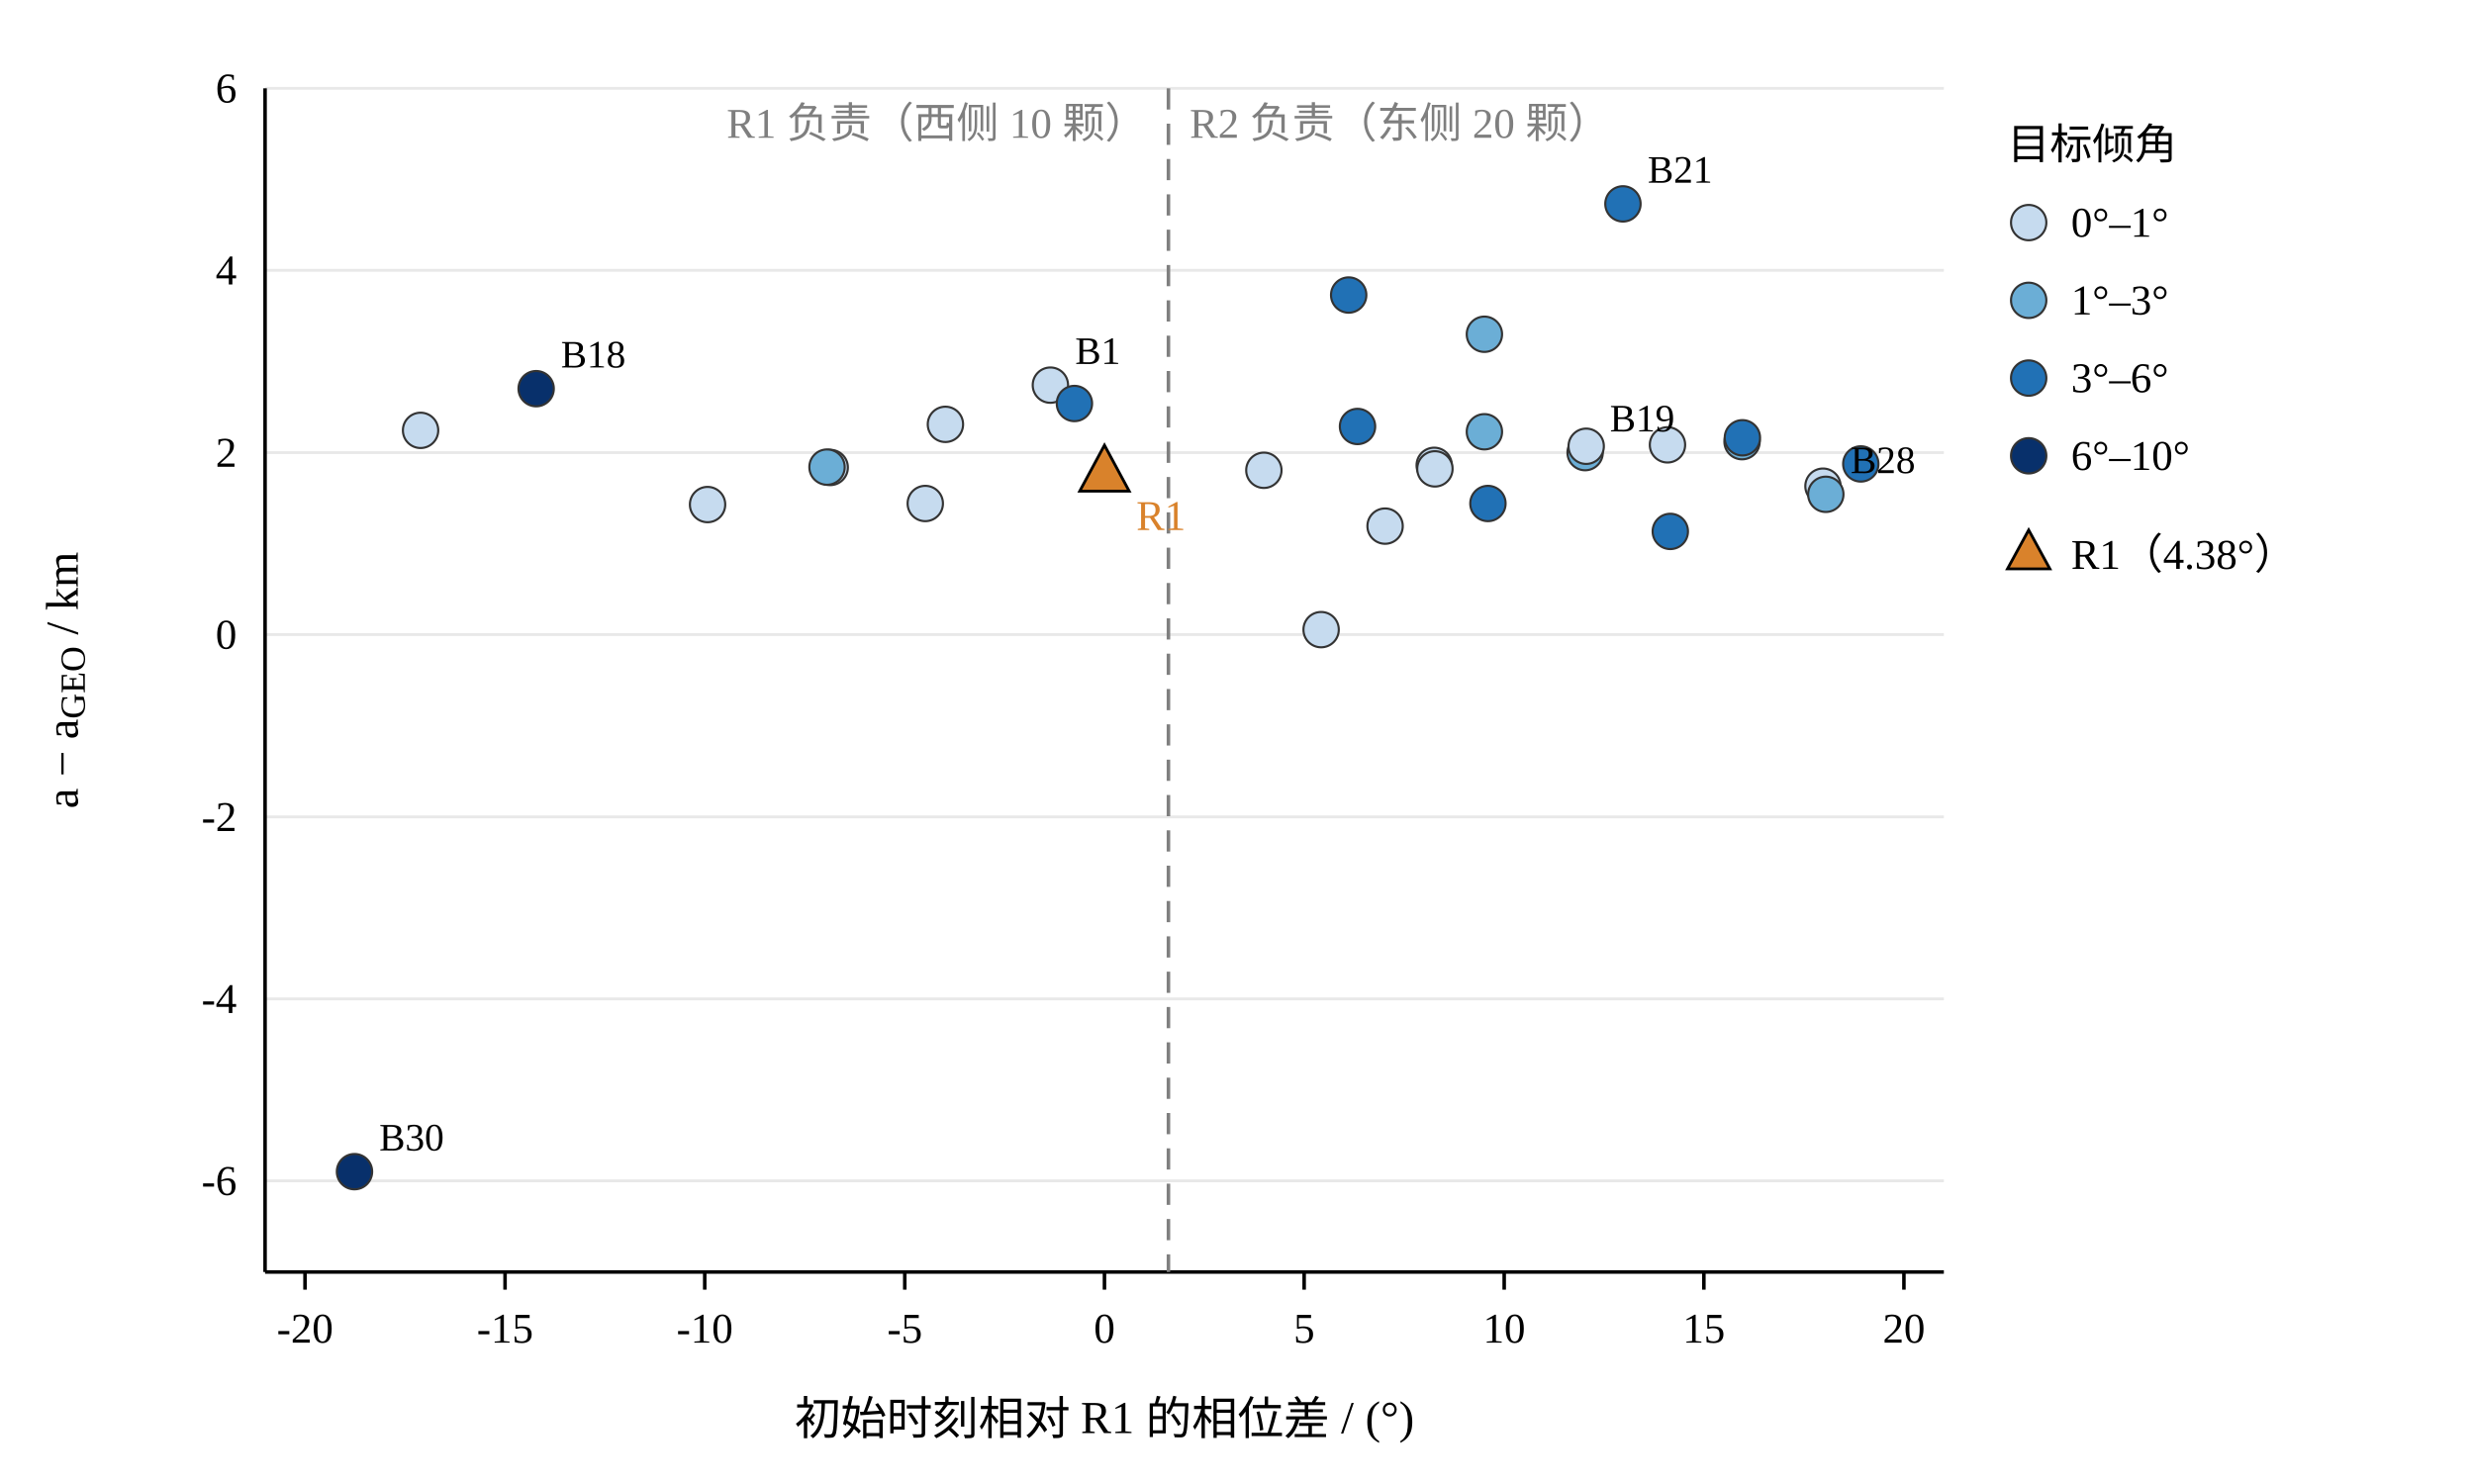
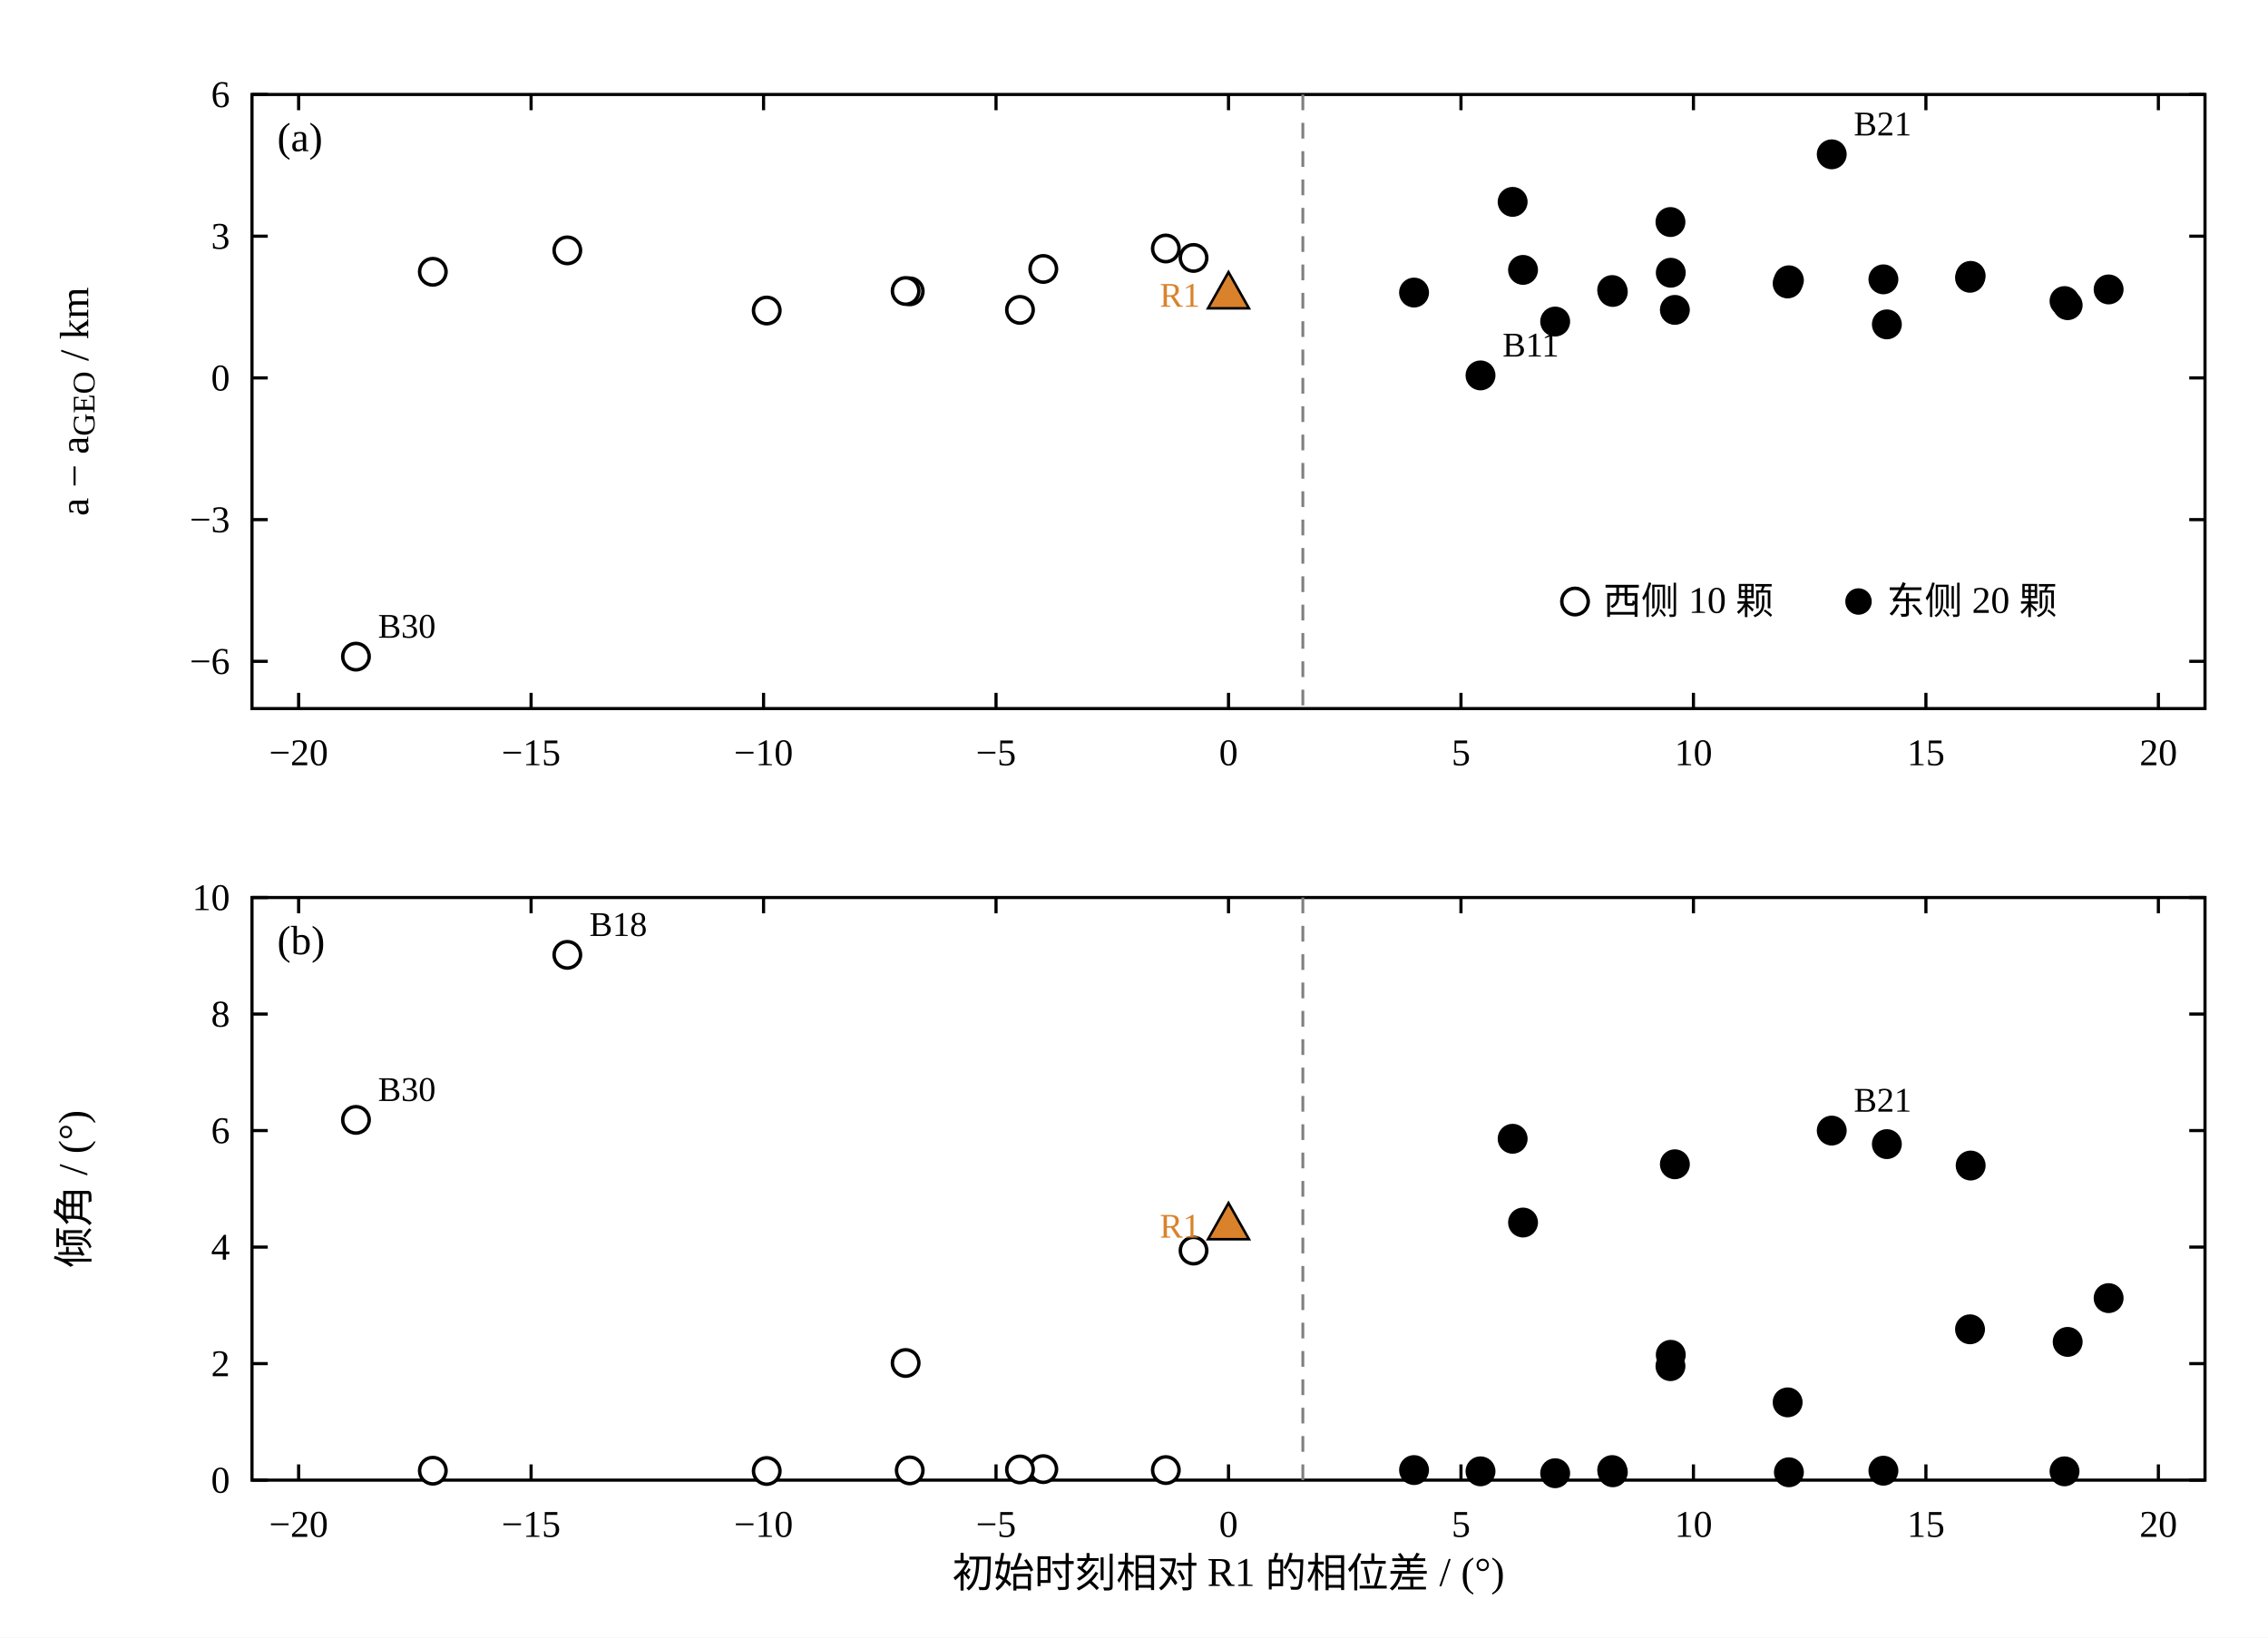
- <svg xmlns="http://www.w3.org/2000/svg" width="700" height="420" viewBox="0 0 700 420">
-   <rect x="0" y="0" width="700" height="420" fill="#FFFFFF" />
-   <line x1="75.0" y1="334.2" x2="550.0" y2="334.2" stroke="#E8E8E8" stroke-width="0.8" />
-   <text x="67.0" y="338.2" font-family="SimSun, Times New Roman" font-size="12" text-anchor="end" fill="#000000">-6</text>
-   <line x1="75.0" y1="282.7" x2="550.0" y2="282.7" stroke="#E8E8E8" stroke-width="0.8" />
-   <text x="67.0" y="286.7" font-family="SimSun, Times New Roman" font-size="12" text-anchor="end" fill="#000000">-4</text>
-   <line x1="75.0" y1="231.2" x2="550.0" y2="231.2" stroke="#E8E8E8" stroke-width="0.8" />
-   <text x="67.0" y="235.2" font-family="SimSun, Times New Roman" font-size="12" text-anchor="end" fill="#000000">-2</text>
-   <line x1="75.0" y1="179.6" x2="550.0" y2="179.6" stroke="#E8E8E8" stroke-width="0.8" />
-   <text x="67.0" y="183.6" font-family="SimSun, Times New Roman" font-size="12" text-anchor="end" fill="#000000">0</text>
-   <line x1="75.0" y1="128.1" x2="550.0" y2="128.1" stroke="#E8E8E8" stroke-width="0.8" />
-   <text x="67.0" y="132.1" font-family="SimSun, Times New Roman" font-size="12" text-anchor="end" fill="#000000">2</text>
-   <line x1="75.0" y1="76.5" x2="550.0" y2="76.5" stroke="#E8E8E8" stroke-width="0.8" />
-   <text x="67.0" y="80.5" font-family="SimSun, Times New Roman" font-size="12" text-anchor="end" fill="#000000">4</text>
-   <line x1="75.0" y1="25.0" x2="550.0" y2="25.0" stroke="#E8E8E8" stroke-width="0.8" />
-   <text x="67.0" y="29.0" font-family="SimSun, Times New Roman" font-size="12" text-anchor="end" fill="#000000">6</text>
-   <line x1="86.3" y1="360.0" x2="86.3" y2="365.0" stroke="#000000" stroke-width="1.0" />
-   <text x="86.3" y="380.0" font-family="SimSun, Times New Roman" font-size="12" text-anchor="middle" fill="#000000">-20</text>
-   <line x1="142.9" y1="360.0" x2="142.9" y2="365.0" stroke="#000000" stroke-width="1.0" />
-   <text x="142.9" y="380.0" font-family="SimSun, Times New Roman" font-size="12" text-anchor="middle" fill="#000000">-15</text>
-   <line x1="199.4" y1="360.0" x2="199.4" y2="365.0" stroke="#000000" stroke-width="1.0" />
-   <text x="199.4" y="380.0" font-family="SimSun, Times New Roman" font-size="12" text-anchor="middle" fill="#000000">-10</text>
-   <line x1="256.0" y1="360.0" x2="256.0" y2="365.0" stroke="#000000" stroke-width="1.0" />
-   <text x="256.0" y="380.0" font-family="SimSun, Times New Roman" font-size="12" text-anchor="middle" fill="#000000">-5</text>
-   <line x1="312.5" y1="360.0" x2="312.5" y2="365.0" stroke="#000000" stroke-width="1.0" />
-   <text x="312.5" y="380.0" font-family="SimSun, Times New Roman" font-size="12" text-anchor="middle" fill="#000000">0</text>
-   <line x1="369.0" y1="360.0" x2="369.0" y2="365.0" stroke="#000000" stroke-width="1.0" />
-   <text x="369.0" y="380.0" font-family="SimSun, Times New Roman" font-size="12" text-anchor="middle" fill="#000000">5</text>
-   <line x1="425.6" y1="360.0" x2="425.6" y2="365.0" stroke="#000000" stroke-width="1.0" />
-   <text x="425.6" y="380.0" font-family="SimSun, Times New Roman" font-size="12" text-anchor="middle" fill="#000000">10</text>
-   <line x1="482.1" y1="360.0" x2="482.1" y2="365.0" stroke="#000000" stroke-width="1.0" />
-   <text x="482.1" y="380.0" font-family="SimSun, Times New Roman" font-size="12" text-anchor="middle" fill="#000000">15</text>
-   <line x1="538.7" y1="360.0" x2="538.7" y2="365.0" stroke="#000000" stroke-width="1.0" />
-   <text x="538.7" y="380.0" font-family="SimSun, Times New Roman" font-size="12" text-anchor="middle" fill="#000000">20</text>
-   <line x1="75.0" y1="360.0" x2="550.0" y2="360.0" stroke="#000000" stroke-width="1.0" />
-   <line x1="75.0" y1="25.0" x2="75.0" y2="360.0" stroke="#000000" stroke-width="1.0" />
-   <line x1="330.6" y1="25.0" x2="330.6" y2="360.0" stroke="#7F7F7F" stroke-width="1.0" stroke-dasharray="6,4" />
-   <text x="324.6" y="39.0" font-family="SimSun, Times New Roman" font-size="12" text-anchor="end" fill="#7F7F7F">R1 负责（西侧 10 颗）</text>
-   <text x="336.6" y="39.0" font-family="SimSun, Times New Roman" font-size="12" text-anchor="start" fill="#7F7F7F">R2 负责（东侧 20 颗）</text>
-   <circle cx="297.2" cy="109.0" r="5" fill="#C6DBEF" stroke="#333333" stroke-width="0.6" />
-   <circle cx="304.0" cy="114.2" r="5" fill="#2171B5" stroke="#333333" stroke-width="0.6" />
-   <circle cx="267.5" cy="120.1" r="5" fill="#C6DBEF" stroke="#333333" stroke-width="0.6" />
-   <circle cx="357.6" cy="133.1" r="5" fill="#C6DBEF" stroke="#333333" stroke-width="0.6" />
-   <circle cx="261.8" cy="142.5" r="5" fill="#C6DBEF" stroke="#333333" stroke-width="0.6" />
-   <circle cx="381.6" cy="83.5" r="5" fill="#2171B5" stroke="#333333" stroke-width="0.6" />
-   <circle cx="384.1" cy="120.7" r="5" fill="#2171B5" stroke="#333333" stroke-width="0.6" />
-   <circle cx="234.9" cy="132.3" r="5" fill="#C6DBEF" stroke="#333333" stroke-width="0.6" />
-   <circle cx="234.0" cy="132.2" r="5" fill="#6BAED6" stroke="#333333" stroke-width="0.6" />
-   <circle cx="391.9" cy="148.9" r="5" fill="#C6DBEF" stroke="#333333" stroke-width="0.6" />
-   <circle cx="373.8" cy="178.2" r="5" fill="#C6DBEF" stroke="#333333" stroke-width="0.6" />
-   <circle cx="405.8" cy="131.7" r="5" fill="#C6DBEF" stroke="#333333" stroke-width="0.6" />
-   <circle cx="406.0" cy="132.7" r="5" fill="#C6DBEF" stroke="#333333" stroke-width="0.6" />
-   <circle cx="420.0" cy="122.2" r="5" fill="#6BAED6" stroke="#333333" stroke-width="0.6" />
-   <circle cx="420.0" cy="94.6" r="5" fill="#6BAED6" stroke="#333333" stroke-width="0.6" />
-   <circle cx="421.0" cy="142.5" r="5" fill="#2171B5" stroke="#333333" stroke-width="0.6" />
-   <circle cx="200.2" cy="142.8" r="5" fill="#C6DBEF" stroke="#333333" stroke-width="0.6" />
-   <circle cx="151.7" cy="110.0" r="5" fill="#08306B" stroke="#333333" stroke-width="0.6" />
-   <circle cx="448.5" cy="128.1" r="5" fill="#6BAED6" stroke="#333333" stroke-width="0.6" />
-   <circle cx="448.8" cy="126.3" r="5" fill="#C6DBEF" stroke="#333333" stroke-width="0.6" />
-   <circle cx="459.2" cy="57.7" r="5" fill="#2171B5" stroke="#333333" stroke-width="0.6" />
-   <circle cx="472.6" cy="150.4" r="5" fill="#2171B5" stroke="#333333" stroke-width="0.6" />
-   <circle cx="471.8" cy="125.9" r="5" fill="#C6DBEF" stroke="#333333" stroke-width="0.6" />
-   <circle cx="492.9" cy="125.0" r="5" fill="#6BAED6" stroke="#333333" stroke-width="0.6" />
-   <circle cx="493.0" cy="123.9" r="5" fill="#2171B5" stroke="#333333" stroke-width="0.6" />
-   <circle cx="119.0" cy="121.8" r="5" fill="#C6DBEF" stroke="#333333" stroke-width="0.6" />
-   <circle cx="515.8" cy="137.6" r="5" fill="#C6DBEF" stroke="#333333" stroke-width="0.6" />
-   <circle cx="516.6" cy="139.9" r="5" fill="#6BAED6" stroke="#333333" stroke-width="0.6" />
-   <circle cx="526.5" cy="131.3" r="5" fill="#2171B5" stroke="#333333" stroke-width="0.6" />
-   <circle cx="100.3" cy="331.6" r="5" fill="#08306B" stroke="#333333" stroke-width="0.6" />
-   <text x="107.3" y="325.6" font-family="SimSun, Times New Roman" font-size="11" text-anchor="start" fill="#000000">B30</text>
-   <text x="466.2" y="51.7" font-family="SimSun, Times New Roman" font-size="11" text-anchor="start" fill="#000000">B21</text>
-   <text x="455.5" y="122.1" font-family="SimSun, Times New Roman" font-size="11" text-anchor="start" fill="#000000">B19</text>
-   <text x="304.2" y="103.0" font-family="SimSun, Times New Roman" font-size="11" text-anchor="start" fill="#000000">B1</text>
-   <text x="523.6" y="133.9" font-family="SimSun, Times New Roman" font-size="11" text-anchor="start" fill="#000000">B28</text>
-   <text x="158.7" y="104.0" font-family="SimSun, Times New Roman" font-size="11" text-anchor="start" fill="#000000">B18</text>
-   <polygon points="312.5,126.0 319.5,139.0 305.5,139.0" fill="#D9822B" stroke="#000000" stroke-width="0.8" />
-   <text x="321.5" y="150.0" font-family="SimSun, Times New Roman" font-size="12" text-anchor="start" fill="#D9822B">R1</text>
-   <text x="568.0" y="45.0" font-family="SimSun, Times New Roman" font-size="12" text-anchor="start" fill="#000000">目标倾角</text>
-   <circle cx="574" cy="63" r="5" fill="#C6DBEF" stroke="#333333" stroke-width="0.6" />
-   <text x="586.0" y="67.0" font-family="SimSun, Times New Roman" font-size="12" text-anchor="start" fill="#000000">0°–1°</text>
-   <circle cx="574" cy="85" r="5" fill="#6BAED6" stroke="#333333" stroke-width="0.6" />
-   <text x="586.0" y="89.0" font-family="SimSun, Times New Roman" font-size="12" text-anchor="start" fill="#000000">1°–3°</text>
-   <circle cx="574" cy="107" r="5" fill="#2171B5" stroke="#333333" stroke-width="0.6" />
-   <text x="586.0" y="111.0" font-family="SimSun, Times New Roman" font-size="12" text-anchor="start" fill="#000000">3°–6°</text>
-   <circle cx="574" cy="129" r="5" fill="#08306B" stroke="#333333" stroke-width="0.6" />
-   <text x="586.0" y="133.0" font-family="SimSun, Times New Roman" font-size="12" text-anchor="start" fill="#000000">6°–10°</text>
-   <polygon points="574.0,150.0 580.0,161.0 568.0,161.0" fill="#D9822B" stroke="#000000" stroke-width="0.8" />
-   <text x="586.0" y="161.0" font-family="SimSun, Times New Roman" font-size="12" text-anchor="start" fill="#000000">R1（4.38°）</text>
-   <text x="312.5" y="406.0" font-family="SimSun, Times New Roman" font-size="13" text-anchor="middle" fill="#000000">初始时刻相对 R1 的相位差 / (°)</text>
-   <text x="22" y="192.5" font-family="SimSun, Times New Roman" font-size="13" text-anchor="middle" transform="rotate(-90 22 192.5)">a − a<tspan baseline-shift="sub" font-size="10">GEO</tspan> / km</text>
+ <svg xmlns="http://www.w3.org/2000/svg" width="720" height="520" viewBox="0 0 720 520">
+   <rect x="0" y="0" width="720" height="520" fill="#FFFFFF" />
+   <rect x="80" y="30" width="620" height="195" fill="none" stroke="#000000" stroke-width="1" />
+   <line x1="80.0" y1="210.0" x2="85.0" y2="210.0" stroke="#000000" stroke-width="1.0" />
+   <line x1="700.0" y1="210.0" x2="695.0" y2="210.0" stroke="#000000" stroke-width="1.0" />
+   <text x="73.0" y="214.0" font-family="SimSun, Times New Roman" font-size="12" text-anchor="end" fill="#000000">−6</text>
+   <line x1="80.0" y1="165.0" x2="85.0" y2="165.0" stroke="#000000" stroke-width="1.0" />
+   <line x1="700.0" y1="165.0" x2="695.0" y2="165.0" stroke="#000000" stroke-width="1.0" />
+   <text x="73.0" y="169.0" font-family="SimSun, Times New Roman" font-size="12" text-anchor="end" fill="#000000">−3</text>
+   <line x1="80.0" y1="120.0" x2="85.0" y2="120.0" stroke="#000000" stroke-width="1.0" />
+   <line x1="700.0" y1="120.0" x2="695.0" y2="120.0" stroke="#000000" stroke-width="1.0" />
+   <text x="73.0" y="124.0" font-family="SimSun, Times New Roman" font-size="12" text-anchor="end" fill="#000000">0</text>
+   <line x1="80.0" y1="75.0" x2="85.0" y2="75.0" stroke="#000000" stroke-width="1.0" />
+   <line x1="700.0" y1="75.0" x2="695.0" y2="75.0" stroke="#000000" stroke-width="1.0" />
+   <text x="73.0" y="79.0" font-family="SimSun, Times New Roman" font-size="12" text-anchor="end" fill="#000000">3</text>
+   <line x1="80.0" y1="30.0" x2="85.0" y2="30.0" stroke="#000000" stroke-width="1.0" />
+   <line x1="700.0" y1="30.0" x2="695.0" y2="30.0" stroke="#000000" stroke-width="1.0" />
+   <text x="73.0" y="34.0" font-family="SimSun, Times New Roman" font-size="12" text-anchor="end" fill="#000000">6</text>
+   <line x1="94.8" y1="225.0" x2="94.8" y2="220.0" stroke="#000000" stroke-width="1.0" />
+   <line x1="94.8" y1="30.0" x2="94.8" y2="35.0" stroke="#000000" stroke-width="1.0" />
+   <text x="94.8" y="243.0" font-family="SimSun, Times New Roman" font-size="12" text-anchor="middle" fill="#000000">−20</text>
+   <line x1="168.6" y1="225.0" x2="168.6" y2="220.0" stroke="#000000" stroke-width="1.0" />
+   <line x1="168.6" y1="30.0" x2="168.6" y2="35.0" stroke="#000000" stroke-width="1.0" />
+   <text x="168.6" y="243.0" font-family="SimSun, Times New Roman" font-size="12" text-anchor="middle" fill="#000000">−15</text>
+   <line x1="242.4" y1="225.0" x2="242.4" y2="220.0" stroke="#000000" stroke-width="1.0" />
+   <line x1="242.4" y1="30.0" x2="242.4" y2="35.0" stroke="#000000" stroke-width="1.0" />
+   <text x="242.4" y="243.0" font-family="SimSun, Times New Roman" font-size="12" text-anchor="middle" fill="#000000">−10</text>
+   <line x1="316.2" y1="225.0" x2="316.2" y2="220.0" stroke="#000000" stroke-width="1.0" />
+   <line x1="316.2" y1="30.0" x2="316.2" y2="35.0" stroke="#000000" stroke-width="1.0" />
+   <text x="316.2" y="243.0" font-family="SimSun, Times New Roman" font-size="12" text-anchor="middle" fill="#000000">−5</text>
+   <line x1="390.0" y1="225.0" x2="390.0" y2="220.0" stroke="#000000" stroke-width="1.0" />
+   <line x1="390.0" y1="30.0" x2="390.0" y2="35.0" stroke="#000000" stroke-width="1.0" />
+   <text x="390.0" y="243.0" font-family="SimSun, Times New Roman" font-size="12" text-anchor="middle" fill="#000000">0</text>
+   <line x1="463.8" y1="225.0" x2="463.8" y2="220.0" stroke="#000000" stroke-width="1.0" />
+   <line x1="463.8" y1="30.0" x2="463.8" y2="35.0" stroke="#000000" stroke-width="1.0" />
+   <text x="463.8" y="243.0" font-family="SimSun, Times New Roman" font-size="12" text-anchor="middle" fill="#000000">5</text>
+   <line x1="537.6" y1="225.0" x2="537.6" y2="220.0" stroke="#000000" stroke-width="1.0" />
+   <line x1="537.6" y1="30.0" x2="537.6" y2="35.0" stroke="#000000" stroke-width="1.0" />
+   <text x="537.6" y="243.0" font-family="SimSun, Times New Roman" font-size="12" text-anchor="middle" fill="#000000">10</text>
+   <line x1="611.4" y1="225.0" x2="611.4" y2="220.0" stroke="#000000" stroke-width="1.0" />
+   <line x1="611.4" y1="30.0" x2="611.4" y2="35.0" stroke="#000000" stroke-width="1.0" />
+   <text x="611.4" y="243.0" font-family="SimSun, Times New Roman" font-size="12" text-anchor="middle" fill="#000000">15</text>
+   <line x1="685.2" y1="225.0" x2="685.2" y2="220.0" stroke="#000000" stroke-width="1.0" />
+   <line x1="685.2" y1="30.0" x2="685.2" y2="35.0" stroke="#000000" stroke-width="1.0" />
+   <text x="685.2" y="243.0" font-family="SimSun, Times New Roman" font-size="12" text-anchor="middle" fill="#000000">20</text>
+   <line x1="413.6" y1="30.0" x2="413.6" y2="225.0" stroke="#7F7F7F" stroke-width="0.9" stroke-dasharray="5,4" />
+   <circle cx="370.1" cy="78.9" r="4.2" fill="#FFFFFF" stroke="#000000" stroke-width="1.1" />
+   <circle cx="378.9" cy="81.9" r="4.2" fill="#FFFFFF" stroke="#000000" stroke-width="1.1" />
+   <circle cx="331.2" cy="85.4" r="4.2" fill="#FFFFFF" stroke="#000000" stroke-width="1.1" />
+   <circle cx="448.9" cy="92.9" r="4.2" fill="#000000" stroke="#000000" stroke-width="1.1" />
+   <circle cx="323.8" cy="98.4" r="4.2" fill="#FFFFFF" stroke="#000000" stroke-width="1.1" />
+   <circle cx="480.2" cy="64.1" r="4.2" fill="#000000" stroke="#000000" stroke-width="1.1" />
+   <circle cx="483.5" cy="85.7" r="4.2" fill="#000000" stroke="#000000" stroke-width="1.1" />
+   <circle cx="288.8" cy="92.5" r="4.2" fill="#FFFFFF" stroke="#000000" stroke-width="1.1" />
+   <circle cx="287.5" cy="92.4" r="4.2" fill="#FFFFFF" stroke="#000000" stroke-width="1.1" />
+   <circle cx="493.7" cy="102.1" r="4.2" fill="#000000" stroke="#000000" stroke-width="1.1" />
+   <circle cx="470.0" cy="119.2" r="4.2" fill="#000000" stroke="#000000" stroke-width="1.1" />
+   <text x="477.0" y="113.2" font-family="SimSun, Times New Roman" font-size="11" text-anchor="start" fill="#000000">B11</text>
+   <circle cx="511.8" cy="92.1" r="4.2" fill="#000000" stroke="#000000" stroke-width="1.1" />
+   <circle cx="512.0" cy="92.7" r="4.2" fill="#000000" stroke="#000000" stroke-width="1.1" />
+   <circle cx="530.4" cy="86.6" r="4.2" fill="#000000" stroke="#000000" stroke-width="1.1" />
+   <circle cx="530.3" cy="70.5" r="4.2" fill="#000000" stroke="#000000" stroke-width="1.1" />
+   <circle cx="531.7" cy="98.4" r="4.2" fill="#000000" stroke="#000000" stroke-width="1.1" />
+   <circle cx="243.4" cy="98.6" r="4.2" fill="#FFFFFF" stroke="#000000" stroke-width="1.1" />
+   <circle cx="180.1" cy="79.5" r="4.2" fill="#FFFFFF" stroke="#000000" stroke-width="1.1" />
+   <circle cx="567.5" cy="90.0" r="4.2" fill="#000000" stroke="#000000" stroke-width="1.1" />
+   <circle cx="567.9" cy="89.0" r="4.2" fill="#000000" stroke="#000000" stroke-width="1.1" />
+   <circle cx="581.5" cy="49.0" r="4.2" fill="#000000" stroke="#000000" stroke-width="1.1" />
+   <text x="588.5" y="43.0" font-family="SimSun, Times New Roman" font-size="11" text-anchor="start" fill="#000000">B21</text>
+   <circle cx="599.0" cy="103.0" r="4.2" fill="#000000" stroke="#000000" stroke-width="1.1" />
+   <circle cx="597.9" cy="88.7" r="4.2" fill="#000000" stroke="#000000" stroke-width="1.1" />
+   <circle cx="625.4" cy="88.2" r="4.2" fill="#000000" stroke="#000000" stroke-width="1.1" />
+   <circle cx="625.6" cy="87.6" r="4.2" fill="#000000" stroke="#000000" stroke-width="1.1" />
+   <circle cx="137.4" cy="86.3" r="4.2" fill="#FFFFFF" stroke="#000000" stroke-width="1.1" />
+   <circle cx="655.4" cy="95.6" r="4.2" fill="#000000" stroke="#000000" stroke-width="1.1" />
+   <circle cx="656.4" cy="96.9" r="4.2" fill="#000000" stroke="#000000" stroke-width="1.1" />
+   <circle cx="669.4" cy="91.9" r="4.2" fill="#000000" stroke="#000000" stroke-width="1.1" />
+   <circle cx="113.0" cy="208.5" r="4.2" fill="#FFFFFF" stroke="#000000" stroke-width="1.1" />
+   <text x="120.0" y="202.5" font-family="SimSun, Times New Roman" font-size="11" text-anchor="start" fill="#000000">B30</text>
+   <polygon points="390.0,86.4 396.5,97.9 383.5,97.9" fill="#D9822B" stroke="#000000" stroke-width="0.8" />
+   <text x="381.0" y="97.4" font-family="SimSun, Times New Roman" font-size="11" text-anchor="end" fill="#D9822B">R1</text>
+   <text x="28" y="127.5" font-family="SimSun, Times New Roman" font-size="13" text-anchor="middle" transform="rotate(-90 28 127.5)">a − a<tspan baseline-shift="sub" font-size="10">GEO</tspan> / km</text>
+   <text x="88.0" y="48.0" font-family="SimSun, Times New Roman" font-size="13" text-anchor="start" fill="#000000">(a)</text>
+   <rect x="80" y="285" width="620" height="185" fill="none" stroke="#000000" stroke-width="1" />
+   <line x1="80.0" y1="470.0" x2="85.0" y2="470.0" stroke="#000000" stroke-width="1.0" />
+   <line x1="700.0" y1="470.0" x2="695.0" y2="470.0" stroke="#000000" stroke-width="1.0" />
+   <text x="73.0" y="474.0" font-family="SimSun, Times New Roman" font-size="12" text-anchor="end" fill="#000000">0</text>
+   <line x1="80.0" y1="433.0" x2="85.0" y2="433.0" stroke="#000000" stroke-width="1.0" />
+   <line x1="700.0" y1="433.0" x2="695.0" y2="433.0" stroke="#000000" stroke-width="1.0" />
+   <text x="73.0" y="437.0" font-family="SimSun, Times New Roman" font-size="12" text-anchor="end" fill="#000000">2</text>
+   <line x1="80.0" y1="396.0" x2="85.0" y2="396.0" stroke="#000000" stroke-width="1.0" />
+   <line x1="700.0" y1="396.0" x2="695.0" y2="396.0" stroke="#000000" stroke-width="1.0" />
+   <text x="73.0" y="400.0" font-family="SimSun, Times New Roman" font-size="12" text-anchor="end" fill="#000000">4</text>
+   <line x1="80.0" y1="359.0" x2="85.0" y2="359.0" stroke="#000000" stroke-width="1.0" />
+   <line x1="700.0" y1="359.0" x2="695.0" y2="359.0" stroke="#000000" stroke-width="1.0" />
+   <text x="73.0" y="363.0" font-family="SimSun, Times New Roman" font-size="12" text-anchor="end" fill="#000000">6</text>
+   <line x1="80.0" y1="322.0" x2="85.0" y2="322.0" stroke="#000000" stroke-width="1.0" />
+   <line x1="700.0" y1="322.0" x2="695.0" y2="322.0" stroke="#000000" stroke-width="1.0" />
+   <text x="73.0" y="326.0" font-family="SimSun, Times New Roman" font-size="12" text-anchor="end" fill="#000000">8</text>
+   <line x1="80.0" y1="285.0" x2="85.0" y2="285.0" stroke="#000000" stroke-width="1.0" />
+   <line x1="700.0" y1="285.0" x2="695.0" y2="285.0" stroke="#000000" stroke-width="1.0" />
+   <text x="73.0" y="289.0" font-family="SimSun, Times New Roman" font-size="12" text-anchor="end" fill="#000000">10</text>
+   <line x1="94.8" y1="470.0" x2="94.8" y2="465.0" stroke="#000000" stroke-width="1.0" />
+   <line x1="94.8" y1="285.0" x2="94.8" y2="290.0" stroke="#000000" stroke-width="1.0" />
+   <text x="94.8" y="488.0" font-family="SimSun, Times New Roman" font-size="12" text-anchor="middle" fill="#000000">−20</text>
+   <line x1="168.6" y1="470.0" x2="168.6" y2="465.0" stroke="#000000" stroke-width="1.0" />
+   <line x1="168.6" y1="285.0" x2="168.6" y2="290.0" stroke="#000000" stroke-width="1.0" />
+   <text x="168.6" y="488.0" font-family="SimSun, Times New Roman" font-size="12" text-anchor="middle" fill="#000000">−15</text>
+   <line x1="242.4" y1="470.0" x2="242.4" y2="465.0" stroke="#000000" stroke-width="1.0" />
+   <line x1="242.4" y1="285.0" x2="242.4" y2="290.0" stroke="#000000" stroke-width="1.0" />
+   <text x="242.4" y="488.0" font-family="SimSun, Times New Roman" font-size="12" text-anchor="middle" fill="#000000">−10</text>
+   <line x1="316.2" y1="470.0" x2="316.2" y2="465.0" stroke="#000000" stroke-width="1.0" />
+   <line x1="316.2" y1="285.0" x2="316.2" y2="290.0" stroke="#000000" stroke-width="1.0" />
+   <text x="316.2" y="488.0" font-family="SimSun, Times New Roman" font-size="12" text-anchor="middle" fill="#000000">−5</text>
+   <line x1="390.0" y1="470.0" x2="390.0" y2="465.0" stroke="#000000" stroke-width="1.0" />
+   <line x1="390.0" y1="285.0" x2="390.0" y2="290.0" stroke="#000000" stroke-width="1.0" />
+   <text x="390.0" y="488.0" font-family="SimSun, Times New Roman" font-size="12" text-anchor="middle" fill="#000000">0</text>
+   <line x1="463.8" y1="470.0" x2="463.8" y2="465.0" stroke="#000000" stroke-width="1.0" />
+   <line x1="463.8" y1="285.0" x2="463.8" y2="290.0" stroke="#000000" stroke-width="1.0" />
+   <text x="463.8" y="488.0" font-family="SimSun, Times New Roman" font-size="12" text-anchor="middle" fill="#000000">5</text>
+   <line x1="537.6" y1="470.0" x2="537.6" y2="465.0" stroke="#000000" stroke-width="1.0" />
+   <line x1="537.6" y1="285.0" x2="537.6" y2="290.0" stroke="#000000" stroke-width="1.0" />
+   <text x="537.6" y="488.0" font-family="SimSun, Times New Roman" font-size="12" text-anchor="middle" fill="#000000">10</text>
+   <line x1="611.4" y1="470.0" x2="611.4" y2="465.0" stroke="#000000" stroke-width="1.0" />
+   <line x1="611.4" y1="285.0" x2="611.4" y2="290.0" stroke="#000000" stroke-width="1.0" />
+   <text x="611.4" y="488.0" font-family="SimSun, Times New Roman" font-size="12" text-anchor="middle" fill="#000000">15</text>
+   <line x1="685.2" y1="470.0" x2="685.2" y2="465.0" stroke="#000000" stroke-width="1.0" />
+   <line x1="685.2" y1="285.0" x2="685.2" y2="290.0" stroke="#000000" stroke-width="1.0" />
+   <text x="685.2" y="488.0" font-family="SimSun, Times New Roman" font-size="12" text-anchor="middle" fill="#000000">20</text>
+   <line x1="413.6" y1="285.0" x2="413.6" y2="470.0" stroke="#7F7F7F" stroke-width="0.9" stroke-dasharray="5,4" />
+   <circle cx="370.1" cy="466.8" r="4.2" fill="#FFFFFF" stroke="#000000" stroke-width="1.1" />
+   <circle cx="378.9" cy="397.1" r="4.2" fill="#FFFFFF" stroke="#000000" stroke-width="1.1" />
+   <circle cx="331.2" cy="466.5" r="4.2" fill="#FFFFFF" stroke="#000000" stroke-width="1.1" />
+   <circle cx="448.9" cy="466.8" r="4.2" fill="#000000" stroke="#000000" stroke-width="1.1" />
+   <circle cx="323.8" cy="466.6" r="4.2" fill="#FFFFFF" stroke="#000000" stroke-width="1.1" />
+   <circle cx="480.2" cy="361.6" r="4.2" fill="#000000" stroke="#000000" stroke-width="1.1" />
+   <circle cx="483.5" cy="388.2" r="4.2" fill="#000000" stroke="#000000" stroke-width="1.1" />
+   <circle cx="288.8" cy="466.9" r="4.2" fill="#FFFFFF" stroke="#000000" stroke-width="1.1" />
+   <circle cx="287.5" cy="432.8" r="4.2" fill="#FFFFFF" stroke="#000000" stroke-width="1.1" />
+   <circle cx="493.7" cy="467.8" r="4.2" fill="#000000" stroke="#000000" stroke-width="1.1" />
+   <circle cx="470.0" cy="467.2" r="4.2" fill="#000000" stroke="#000000" stroke-width="1.1" />
+   <circle cx="511.8" cy="466.8" r="4.2" fill="#000000" stroke="#000000" stroke-width="1.1" />
+   <circle cx="512.0" cy="467.5" r="4.2" fill="#000000" stroke="#000000" stroke-width="1.1" />
+   <circle cx="530.4" cy="430.2" r="4.2" fill="#000000" stroke="#000000" stroke-width="1.1" />
+   <circle cx="530.3" cy="433.8" r="4.2" fill="#000000" stroke="#000000" stroke-width="1.1" />
+   <circle cx="531.7" cy="369.7" r="4.2" fill="#000000" stroke="#000000" stroke-width="1.1" />
+   <circle cx="243.4" cy="467.1" r="4.2" fill="#FFFFFF" stroke="#000000" stroke-width="1.1" />
+   <circle cx="180.1" cy="303.2" r="4.2" fill="#FFFFFF" stroke="#000000" stroke-width="1.1" />
+   <text x="187.1" y="297.2" font-family="SimSun, Times New Roman" font-size="11" text-anchor="start" fill="#000000">B18</text>
+   <circle cx="567.5" cy="445.3" r="4.2" fill="#000000" stroke="#000000" stroke-width="1.1" />
+   <circle cx="567.9" cy="467.5" r="4.2" fill="#000000" stroke="#000000" stroke-width="1.1" />
+   <circle cx="581.5" cy="359.0" r="4.2" fill="#000000" stroke="#000000" stroke-width="1.1" />
+   <text x="588.5" y="353.0" font-family="SimSun, Times New Roman" font-size="11" text-anchor="start" fill="#000000">B21</text>
+   <circle cx="599.0" cy="363.3" r="4.2" fill="#000000" stroke="#000000" stroke-width="1.1" />
+   <circle cx="597.9" cy="467.0" r="4.2" fill="#000000" stroke="#000000" stroke-width="1.1" />
+   <circle cx="625.4" cy="422.1" r="4.2" fill="#000000" stroke="#000000" stroke-width="1.1" />
+   <circle cx="625.6" cy="370.1" r="4.2" fill="#000000" stroke="#000000" stroke-width="1.1" />
+   <circle cx="137.4" cy="467.0" r="4.2" fill="#FFFFFF" stroke="#000000" stroke-width="1.1" />
+   <circle cx="655.4" cy="467.2" r="4.2" fill="#000000" stroke="#000000" stroke-width="1.1" />
+   <circle cx="656.4" cy="426.1" r="4.2" fill="#000000" stroke="#000000" stroke-width="1.1" />
+   <circle cx="669.4" cy="412.2" r="4.2" fill="#000000" stroke="#000000" stroke-width="1.1" />
+   <circle cx="113.0" cy="355.6" r="4.2" fill="#FFFFFF" stroke="#000000" stroke-width="1.1" />
+   <text x="120.0" y="349.6" font-family="SimSun, Times New Roman" font-size="11" text-anchor="start" fill="#000000">B30</text>
+   <polygon points="390.0,382.0 396.5,393.5 383.5,393.5" fill="#D9822B" stroke="#000000" stroke-width="0.8" />
+   <text x="381.0" y="393.0" font-family="SimSun, Times New Roman" font-size="11" text-anchor="end" fill="#D9822B">R1</text>
+   <text x="28" y="377.5" font-family="SimSun, Times New Roman" font-size="13" text-anchor="middle" transform="rotate(-90 28 377.5)">倾角 / (°)</text>
+   <text x="88.0" y="303.0" font-family="SimSun, Times New Roman" font-size="13" text-anchor="start" fill="#000000">(b)</text>
+   <text x="390.0" y="504.0" font-family="SimSun, Times New Roman" font-size="13" text-anchor="middle" fill="#000000">初始时刻相对 R1 的相位差 / (°)</text>
+   <rect x="492" y="179" width="196" height="24" fill="#FFFFFF" stroke="none" />
+   <circle cx="500" cy="191" r="4.2" fill="#FFFFFF" stroke="#000000" stroke-width="1.1" />
+   <text x="509.0" y="195.0" font-family="SimSun, Times New Roman" font-size="12" text-anchor="start" fill="#000000">西侧 10 颗</text>
+   <circle cx="590" cy="191" r="4.2" fill="#000000" />
+   <text x="599.0" y="195.0" font-family="SimSun, Times New Roman" font-size="12" text-anchor="start" fill="#000000">东侧 20 颗</text>
</svg>
